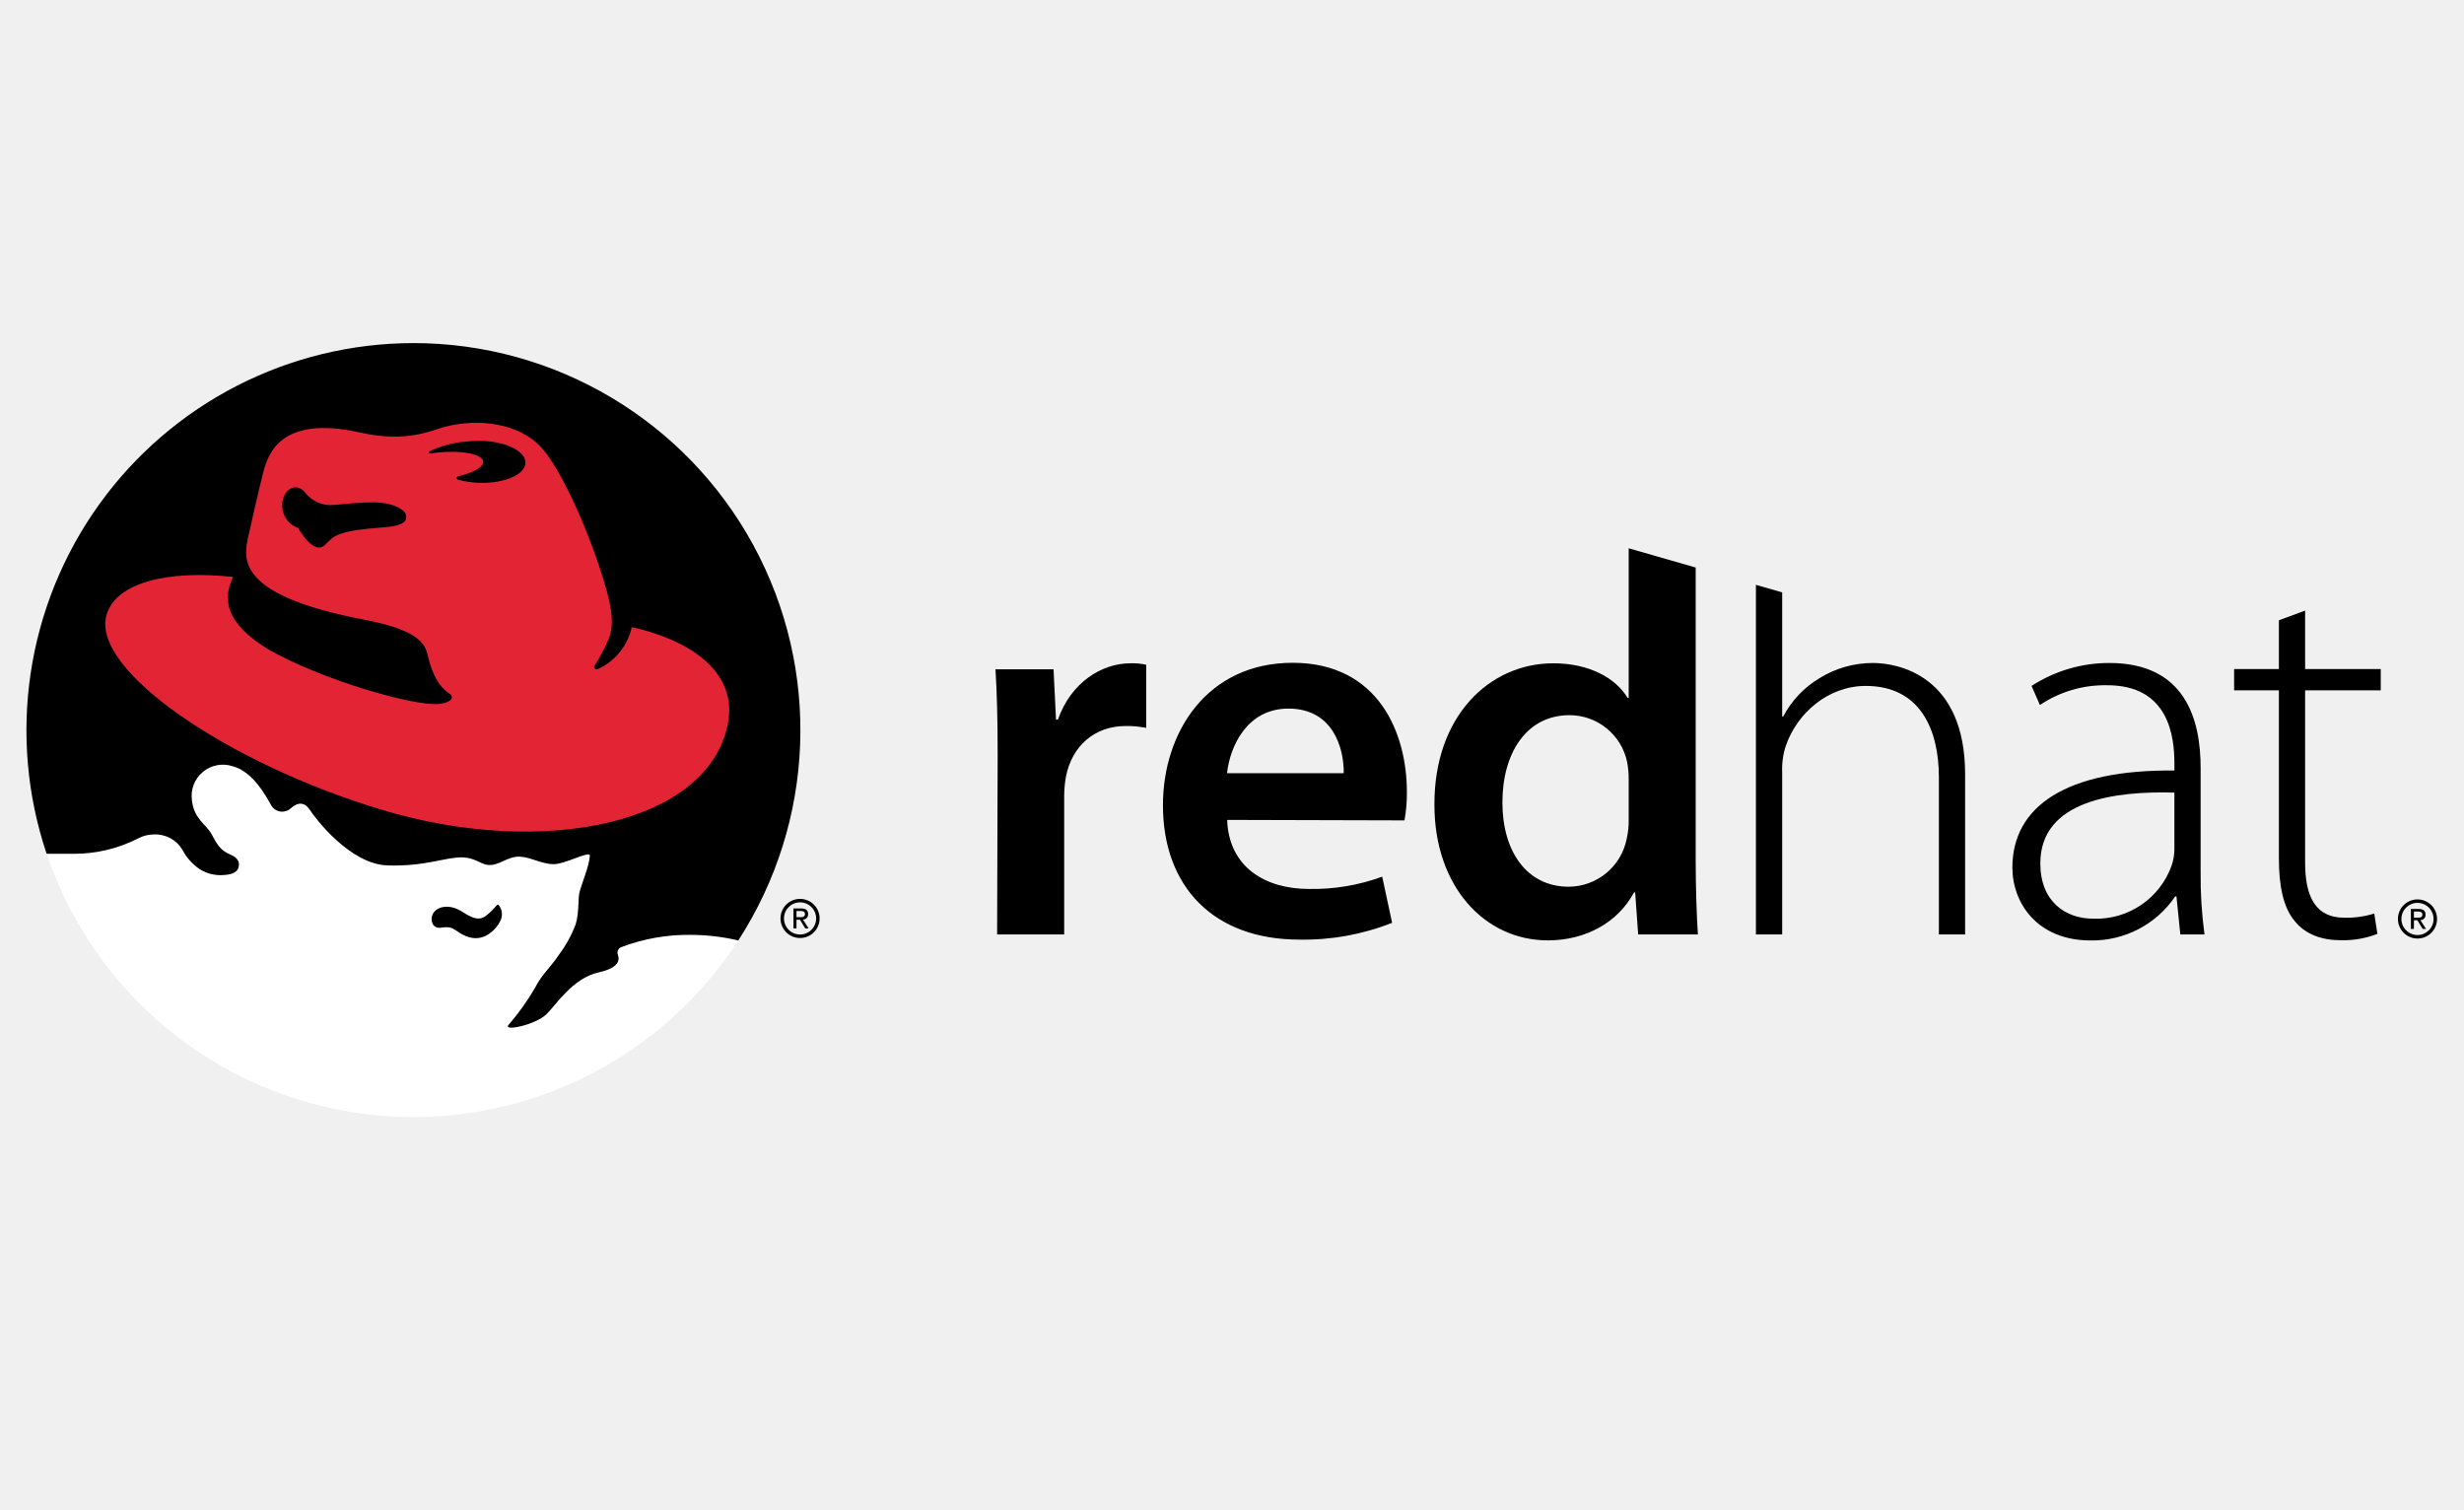
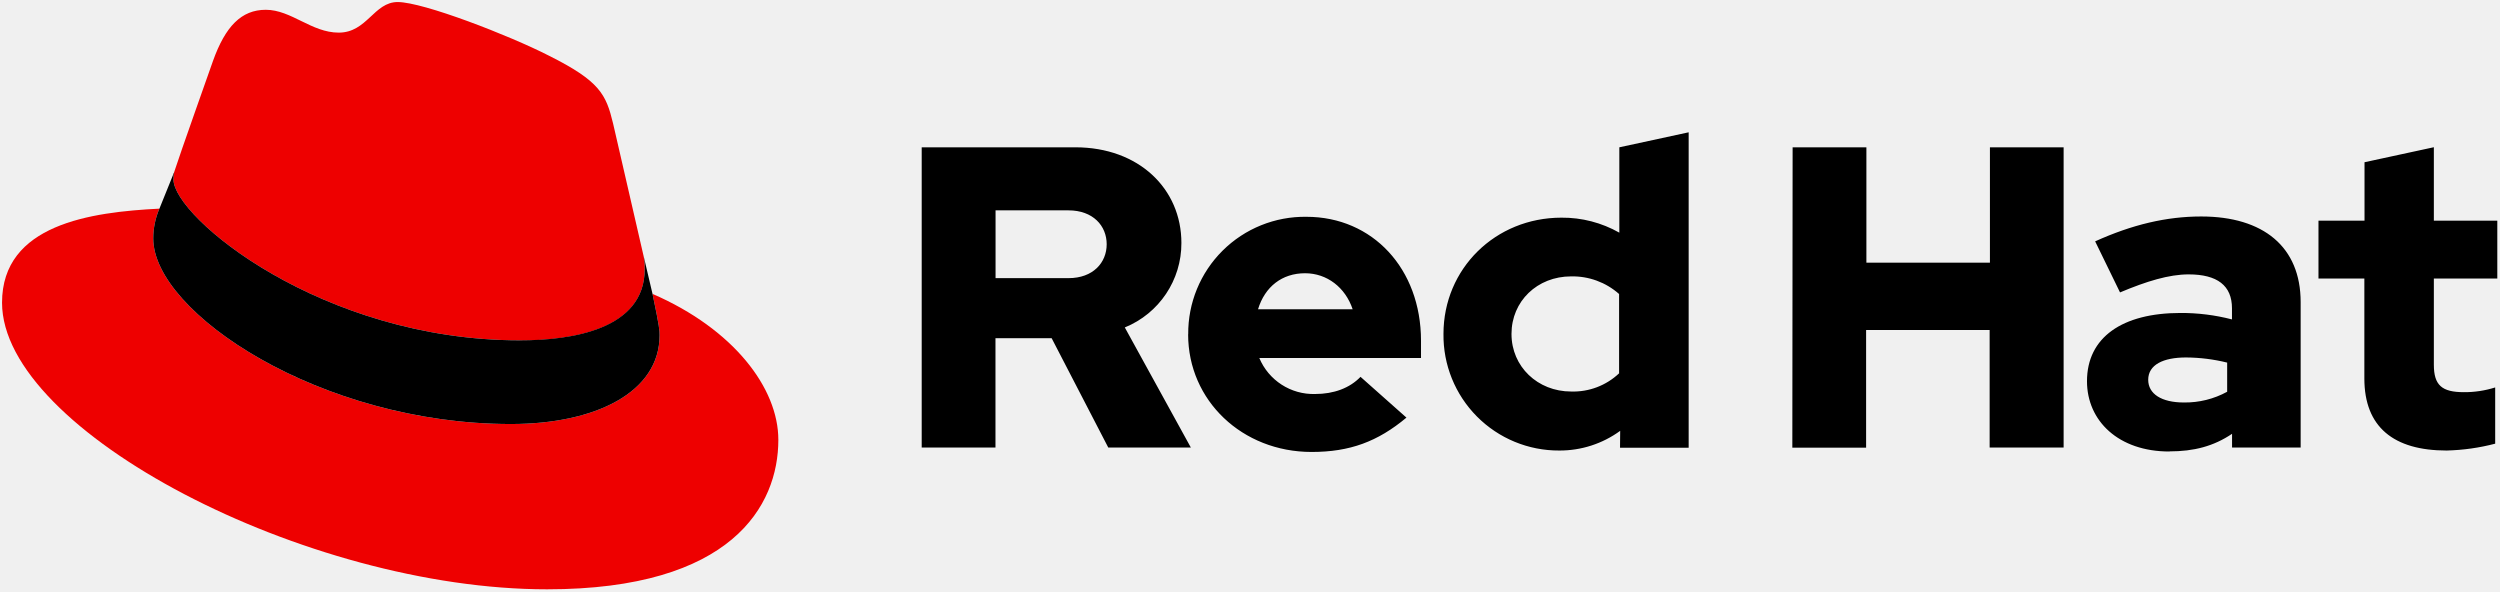
- <svg xmlns="http://www.w3.org/2000/svg" id="logo" viewBox="0 0 400 245">
+ <svg xmlns="http://www.w3.org/2000/svg" id="Layer_1" data-name="Layer 1" viewBox="0 0 613 145">
  <defs>
-     <style>.cls-1{fill:#fff}.cls-2{fill:#e22434}</style>
+     <style>.cls-1{fill:#e00;}</style>
  </defs>
-   <path d="M129.3 149.306h.566l.856 1.404h.55l-.925-1.43a.838.838 0 0 0 .843-.887c0-.645-.38-.923-1.145-.923h-1.235v3.24h.49zm0-.416v-1.007h.668c.34 0 .707.076.707.477 0 .496-.368.53-.787.53z" />
-   <path d="M133.056 149.094a3.176 3.176 0 1 1-3.175-3.177 3.176 3.176 0 0 1 3.175 3.177zm-3.175-2.615a2.61 2.61 0 1 0 2.61 2.617 2.615 2.615 0 0 0-2.61-2.617z" />
-   <path class="cls-1" d="M112.266 151.753a30.678 30.678 0 0 0-11.469 2.013 1.01 1.01 0 0 0-.562.896 1.037 1.037 0 0 0 .09.41c.353 1.021-.226 2.128-3.113 2.764-4.28.94-6.98 5.356-8.526 6.821-1.815 1.725-6.942 2.782-6.17 1.754a37.997 37.997 0 0 0 4.314-6.015c1.255-2.421 2.372-3.11 3.912-5.42a19.68 19.68 0 0 0 2.712-4.94c.572-1.835.38-4.143.599-5.091.315-1.371 1.607-4.341 1.704-6.019.057-.95-3.962 1.355-5.868 1.355s-3.762-1.144-5.466-1.225c-2.108-.097-3.462 1.627-5.37 1.325-1.088-.174-2.006-1.135-3.909-1.205-2.71-.099-6.02 1.507-12.24 1.307-6.117-.2-11.768-7.733-12.54-8.93-.903-1.404-2.007-1.404-3.21-.299a2.053 2.053 0 0 1-3.11-.505c-.802-1.402-2.948-5.506-6.27-6.367a5.076 5.076 0 0 0-6.62 5.516c.306 3.017 2.256 3.863 3.16 5.466.902 1.605 1.364 2.638 3.064 3.348 1.204.504 1.652 1.245 1.294 2.235-.315.86-1.568 1.057-2.391 1.098a6.373 6.373 0 0 1-3.873-.963 8.551 8.551 0 0 1-2.796-3.15 5.12 5.12 0 0 0-4.636-2.48 5.54 5.54 0 0 0-2.543.636 22.731 22.731 0 0 1-10.494 2.505l-4.369.004a62.844 62.844 0 0 0 112.284 14.062 34.128 34.128 0 0 0-7.588-.906z" />
-   <path d="M80.816 146.853a.207.207 0 0 0-.147.062 11.145 11.145 0 0 1-1.753 1.729c-1.417 1.142-3.036-.148-4.074-.757-2.307-1.353-4.163-.5-4.616.55-.45 1.055.049 2.323 1.306 2.158 1.758-.228 1.836.045 3.109.853 2.369 1.5 4.096.684 4.98-.026a5.333 5.333 0 0 0 1.527-1.8 2.375 2.375 0 0 0-.198-2.72.22.22 0 0 0-.134-.049z" />
-   <path d="M67.114 55.694A62.866 62.866 0 0 0 7.57 138.597h4.369a22.77 22.77 0 0 0 10.494-2.506 5.563 5.563 0 0 1 2.543-.636 5.119 5.119 0 0 1 4.636 2.479 8.489 8.489 0 0 0 2.796 3.148 6.358 6.358 0 0 0 3.873.965c.823-.04 2.076-.237 2.39-1.097.359-.99-.09-1.734-1.293-2.233-1.7-.71-2.162-1.748-3.064-3.353-.904-1.603-2.853-2.45-3.16-5.465a5.075 5.075 0 0 1 6.62-5.515c3.322.86 5.468 4.964 6.27 6.368a2.056 2.056 0 0 0 3.11.505c1.203-1.106 2.307-1.106 3.21.3.772 1.198 6.423 8.73 12.54 8.927 6.22.2 9.53-1.405 12.24-1.305 1.903.072 2.821 1.03 3.91 1.204 1.907.301 3.261-1.424 5.37-1.323 1.703.082 3.56 1.22 5.466 1.22s5.924-2.299 5.867-1.35c-.097 1.676-1.39 4.648-1.704 6.016-.22.95-.027 3.255-.599 5.094a19.779 19.779 0 0 1-2.712 4.94c-1.54 2.308-2.657 2.999-3.912 5.417a38.105 38.105 0 0 1-4.314 6.018c-.772 1.028 4.355-.033 6.17-1.755 1.545-1.468 4.247-5.882 8.526-6.822 2.887-.634 3.466-1.743 3.113-2.766a.992.992 0 0 1 .472-1.306 30.801 30.801 0 0 1 11.469-2.01 33.901 33.901 0 0 1 7.588.907 62.834 62.834 0 0 0-52.74-96.97z" />
-   <path class="cls-2" d="M102.564 101.8a9.807 9.807 0 0 1-5.431 6.772c-.573.294-.791-.187-.527-.638a30.252 30.252 0 0 0 2.18-4.152c.603-1.457.92-3.528-.282-7.848-2.362-8.503-7.29-19.867-10.874-23.554-3.456-3.558-9.721-4.558-15.383-3.106-2.085.535-6.165 2.657-13.73.953-13.095-2.95-15.035 3.607-15.785 6.462-.753 2.858-2.557 10.975-2.557 10.975-.602 3.308-1.389 9.056 18.943 12.93 9.472 1.803 9.953 4.25 10.372 6.011.752 3.156 1.954 4.962 3.307 5.864 1.353.905 0 1.651-1.502 1.804-4.034.419-18.942-3.857-27.763-8.87-7.216-4.41-7.336-8.38-5.685-11.749-10.9-1.178-19.081 1.021-20.564 6.182-2.545 8.856 19.47 23.984 44.54 31.576 26.309 7.965 53.369 2.403 56.377-14.134 1.364-7.513-4.964-13.07-15.636-15.478zm-40.34-16.193c-7.255.525-8.009 1.31-9.368 2.756-1.917 2.042-4.442-2.648-4.442-2.648a3.893 3.893 0 0 1-2.36-5.043c.976-2.255 2.779-1.58 3.344-.877a5.372 5.372 0 0 0 4.06 2.204c1.903-.05 4.1-.45 7.165-.45 3.106 0 5.194 1.16 5.311 2.156.101.85-.252 1.652-3.71 1.902zm15.698-7.224a14.289 14.289 0 0 1-3.58-.524.27.27 0 0 1 .003-.529c2.512-.581 4.208-1.53 4.088-2.428-.158-1.19-3.444-1.838-7.34-1.447q-.64.067-1.245.162l-.032.002a.198.198 0 0 1-.204-.19.192.192 0 0 1 .115-.173 16.882 16.882 0 0 1 5.907-1.58 22.4 22.4 0 0 1 2.462-.114c4.027.091 7.25 1.691 7.203 3.573-.048 1.885-3.35 3.337-7.377 3.248z" />
-   <path d="M161.958 122.478c0-5.762-.12-9.999-.353-13.832h9.423l.404 8.175h.308c2.118-6.059 7.137-9.147 11.782-9.147a10.329 10.329 0 0 1 2.553.235v10.251a15.926 15.926 0 0 0-3.279-.309c-5.185 0-8.784 3.299-9.755 8.231a17.984 17.984 0 0 0-.282 3.284v22.32h-10.89zM199.212 133.095c.288 7.798 6.324 11.21 13.293 11.21a32.761 32.761 0 0 0 11.877-1.992l1.61 7.487a38.922 38.922 0 0 1-15.04 2.729c-13.975 0-22.162-8.63-22.162-21.818 0-11.878 7.206-23.119 21.05-23.119 13.994 0 18.549 11.51 18.549 20.932a24.358 24.358 0 0 1-.387 4.65zm18.927-7.581c.05-3.989-1.686-10.488-8.974-10.488-6.702 0-9.486 6.078-9.974 10.488zM357.244 141.454a70.612 70.612 0 0 0 .628 10.232h-3.924l-.626-6.172h-.203a16.27 16.27 0 0 1-13.732 7.152c-8.667 0-12.7-6.095-12.7-11.839 0-9.942 8.775-15.932 26.298-15.747v-1.151c0-4.262-.828-12.76-11.017-12.694a18.898 18.898 0 0 0-10.813 3.21l-1.356-3.099a23.142 23.142 0 0 1 12.637-3.722c12.43 0 14.808 9.331 14.808 17.028zm-4.259-12.79c-9.38-.27-21.764 1.151-21.764 11.492 0 6.19 4.086 8.973 8.573 8.973a12.982 12.982 0 0 0 12.746-8.637 8.361 8.361 0 0 0 .445-2.58zM374.208 99.117v9.492h12.278v3.456h-12.278v27.996c0 5.477 1.7 8.91 6.328 8.91a15.007 15.007 0 0 0 4.894-.676l.516 3.3A15.386 15.386 0 0 1 380 152.63c-3.143 0-5.75-.99-7.433-3.055-1.95-2.263-2.617-5.878-2.617-10.272v-27.238h-7.27v-3.456h7.27v-7.92zM391.869 149.392h.566l.854 1.402h.55l-.923-1.43a.838.838 0 0 0 .843-.887c0-.644-.383-.923-1.145-.923h-1.237v3.24h.492zm0-.418v-1.005h.667c.337 0 .707.076.707.474 0 .499-.37.531-.788.531z" />
-   <path d="M395.625 149.177a3.176 3.176 0 1 1-3.176-3.175 3.177 3.177 0 0 1 3.176 3.175zm-3.176-2.613a2.61 2.61 0 1 0 2.61 2.615 2.611 2.611 0 0 0-2.61-2.615zM264.398 113.28h-.18c-1.924-3.18-6.169-5.606-12.06-5.606-10.35 0-19.361 8.564-19.296 22.984 0 13.229 8.14 21.994 18.418 21.994 6.211 0 11.403-2.96 13.975-7.781h.194l.488 6.815h9.696c-.2-2.926-.358-7.666-.358-12.071V92.129l-10.877-3.124zm0 19.744a12.846 12.846 0 0 1-.33 3.174 9.648 9.648 0 0 1-9.398 7.745c-6.852 0-10.773-5.776-10.773-13.684 0-7.985 3.886-14.165 10.896-14.165a9.56 9.56 0 0 1 9.36 7.641 14.744 14.744 0 0 1 .245 2.84zM304.05 107.624a16.4 16.4 0 0 0-8.68 2.468 15.77 15.77 0 0 0-5.884 6.213h-.172V96.163l-4.262-1.225v56.748h4.262v-26.342a12.12 12.12 0 0 1 .579-4.243c1.84-5.358 6.89-9.755 12.992-9.755 8.818 0 11.87 7.072 11.87 14.828v25.512h4.258v-25.982c0-16.043-10.88-18.08-14.962-18.08z" />
+   <path class="cls-1" d="M127.47,83.49c12.51,0,30.61-2.58,30.61-17.46a14,14,0,0,0-.31-3.42l-7.45-32.36c-1.72-7.12-3.23-10.35-15.73-16.6C124.89,8.69,103.76.5,97.51.5,91.69.5,90,8,83.06,8c-6.68,0-11.64-5.6-17.89-5.6-6,0-9.91,4.09-12.93,12.5,0,0-8.41,23.72-9.49,27.16A6.43,6.43,0,0,0,42.53,44c0,9.22,36.3,39.45,84.94,39.45M160,72.07c1.73,8.19,1.73,9.05,1.73,10.13,0,14-15.74,21.77-36.43,21.77C78.54,104,37.58,76.6,37.58,58.49a18.45,18.45,0,0,1,1.51-7.33C22.27,52,.5,55,.5,74.22c0,31.48,74.59,70.28,133.65,70.28,45.28,0,56.7-20.48,56.7-36.65,0-12.72-11-27.16-30.83-35.78" />
+   <path d="M160,72.07c1.73,8.19,1.73,9.05,1.73,10.13,0,14-15.74,21.77-36.43,21.77C78.54,104,37.58,76.6,37.58,58.49a18.45,18.45,0,0,1,1.51-7.33l3.66-9.06A6.43,6.43,0,0,0,42.53,44c0,9.22,36.3,39.45,84.94,39.45,12.51,0,30.61-2.58,30.61-17.46a14,14,0,0,0-.31-3.42Z" />
+   <path d="M579.74,92.8c0,11.89,7.15,17.67,20.19,17.67a52.11,52.11,0,0,0,11.89-1.68V95a24.84,24.84,0,0,1-7.68,1.16c-5.37,0-7.36-1.68-7.36-6.73V68.3h15.56V54.1H596.78v-18l-17,3.68V54.1H568.49V68.3h11.25Zm-53,.32c0-3.68,3.69-5.47,9.26-5.47a43.12,43.12,0,0,1,10.1,1.26v7.15a21.51,21.51,0,0,1-10.63,2.63c-5.46,0-8.73-2.1-8.73-5.57m5.2,17.56c6,0,10.84-1.26,15.36-4.31v3.37h16.82V74.08c0-13.56-9.14-21-24.39-21-8.52,0-16.94,2-26,6.1l6.1,12.52c6.52-2.74,12-4.42,16.83-4.42,7,0,10.62,2.73,10.62,8.31v2.73a49.53,49.53,0,0,0-12.62-1.58c-14.31,0-22.93,6-22.93,16.73,0,9.78,7.78,17.24,20.19,17.24m-92.44-.94h18.09V80.92h30.29v28.82H506V36.12H487.93V64.41H457.64V36.12H439.55ZM370.62,81.87c0-8,6.31-14.1,14.62-14.1A17.22,17.22,0,0,1,397,72.09V91.54A16.36,16.36,0,0,1,385.24,96c-8.2,0-14.62-6.1-14.62-14.09m26.61,27.87h16.83V32.44l-17,3.68V57.05a28.3,28.3,0,0,0-14.2-3.68c-16.19,0-28.92,12.51-28.92,28.5a28.25,28.25,0,0,0,28.4,28.6,25.12,25.12,0,0,0,14.93-4.83ZM320,67c5.36,0,9.88,3.47,11.67,8.83H308.47C310.15,70.3,314.36,67,320,67M291.33,82c0,16.2,13.25,28.82,30.28,28.82,9.36,0,16.2-2.53,23.25-8.42l-11.26-10c-2.63,2.74-6.52,4.21-11.14,4.21a14.39,14.39,0,0,1-13.68-8.83h39.65V83.55c0-17.67-11.88-30.39-28.08-30.39a28.57,28.57,0,0,0-29,28.81M262,51.58c6,0,9.36,3.78,9.36,8.31S268,68.2,262,68.2H244.11V51.58Zm-36,58.16h18.09V82.92h13.77l13.89,26.82H292l-16.2-29.45a22.27,22.27,0,0,0,13.88-20.72c0-13.25-10.41-23.45-26-23.45H226Z" />
</svg>
